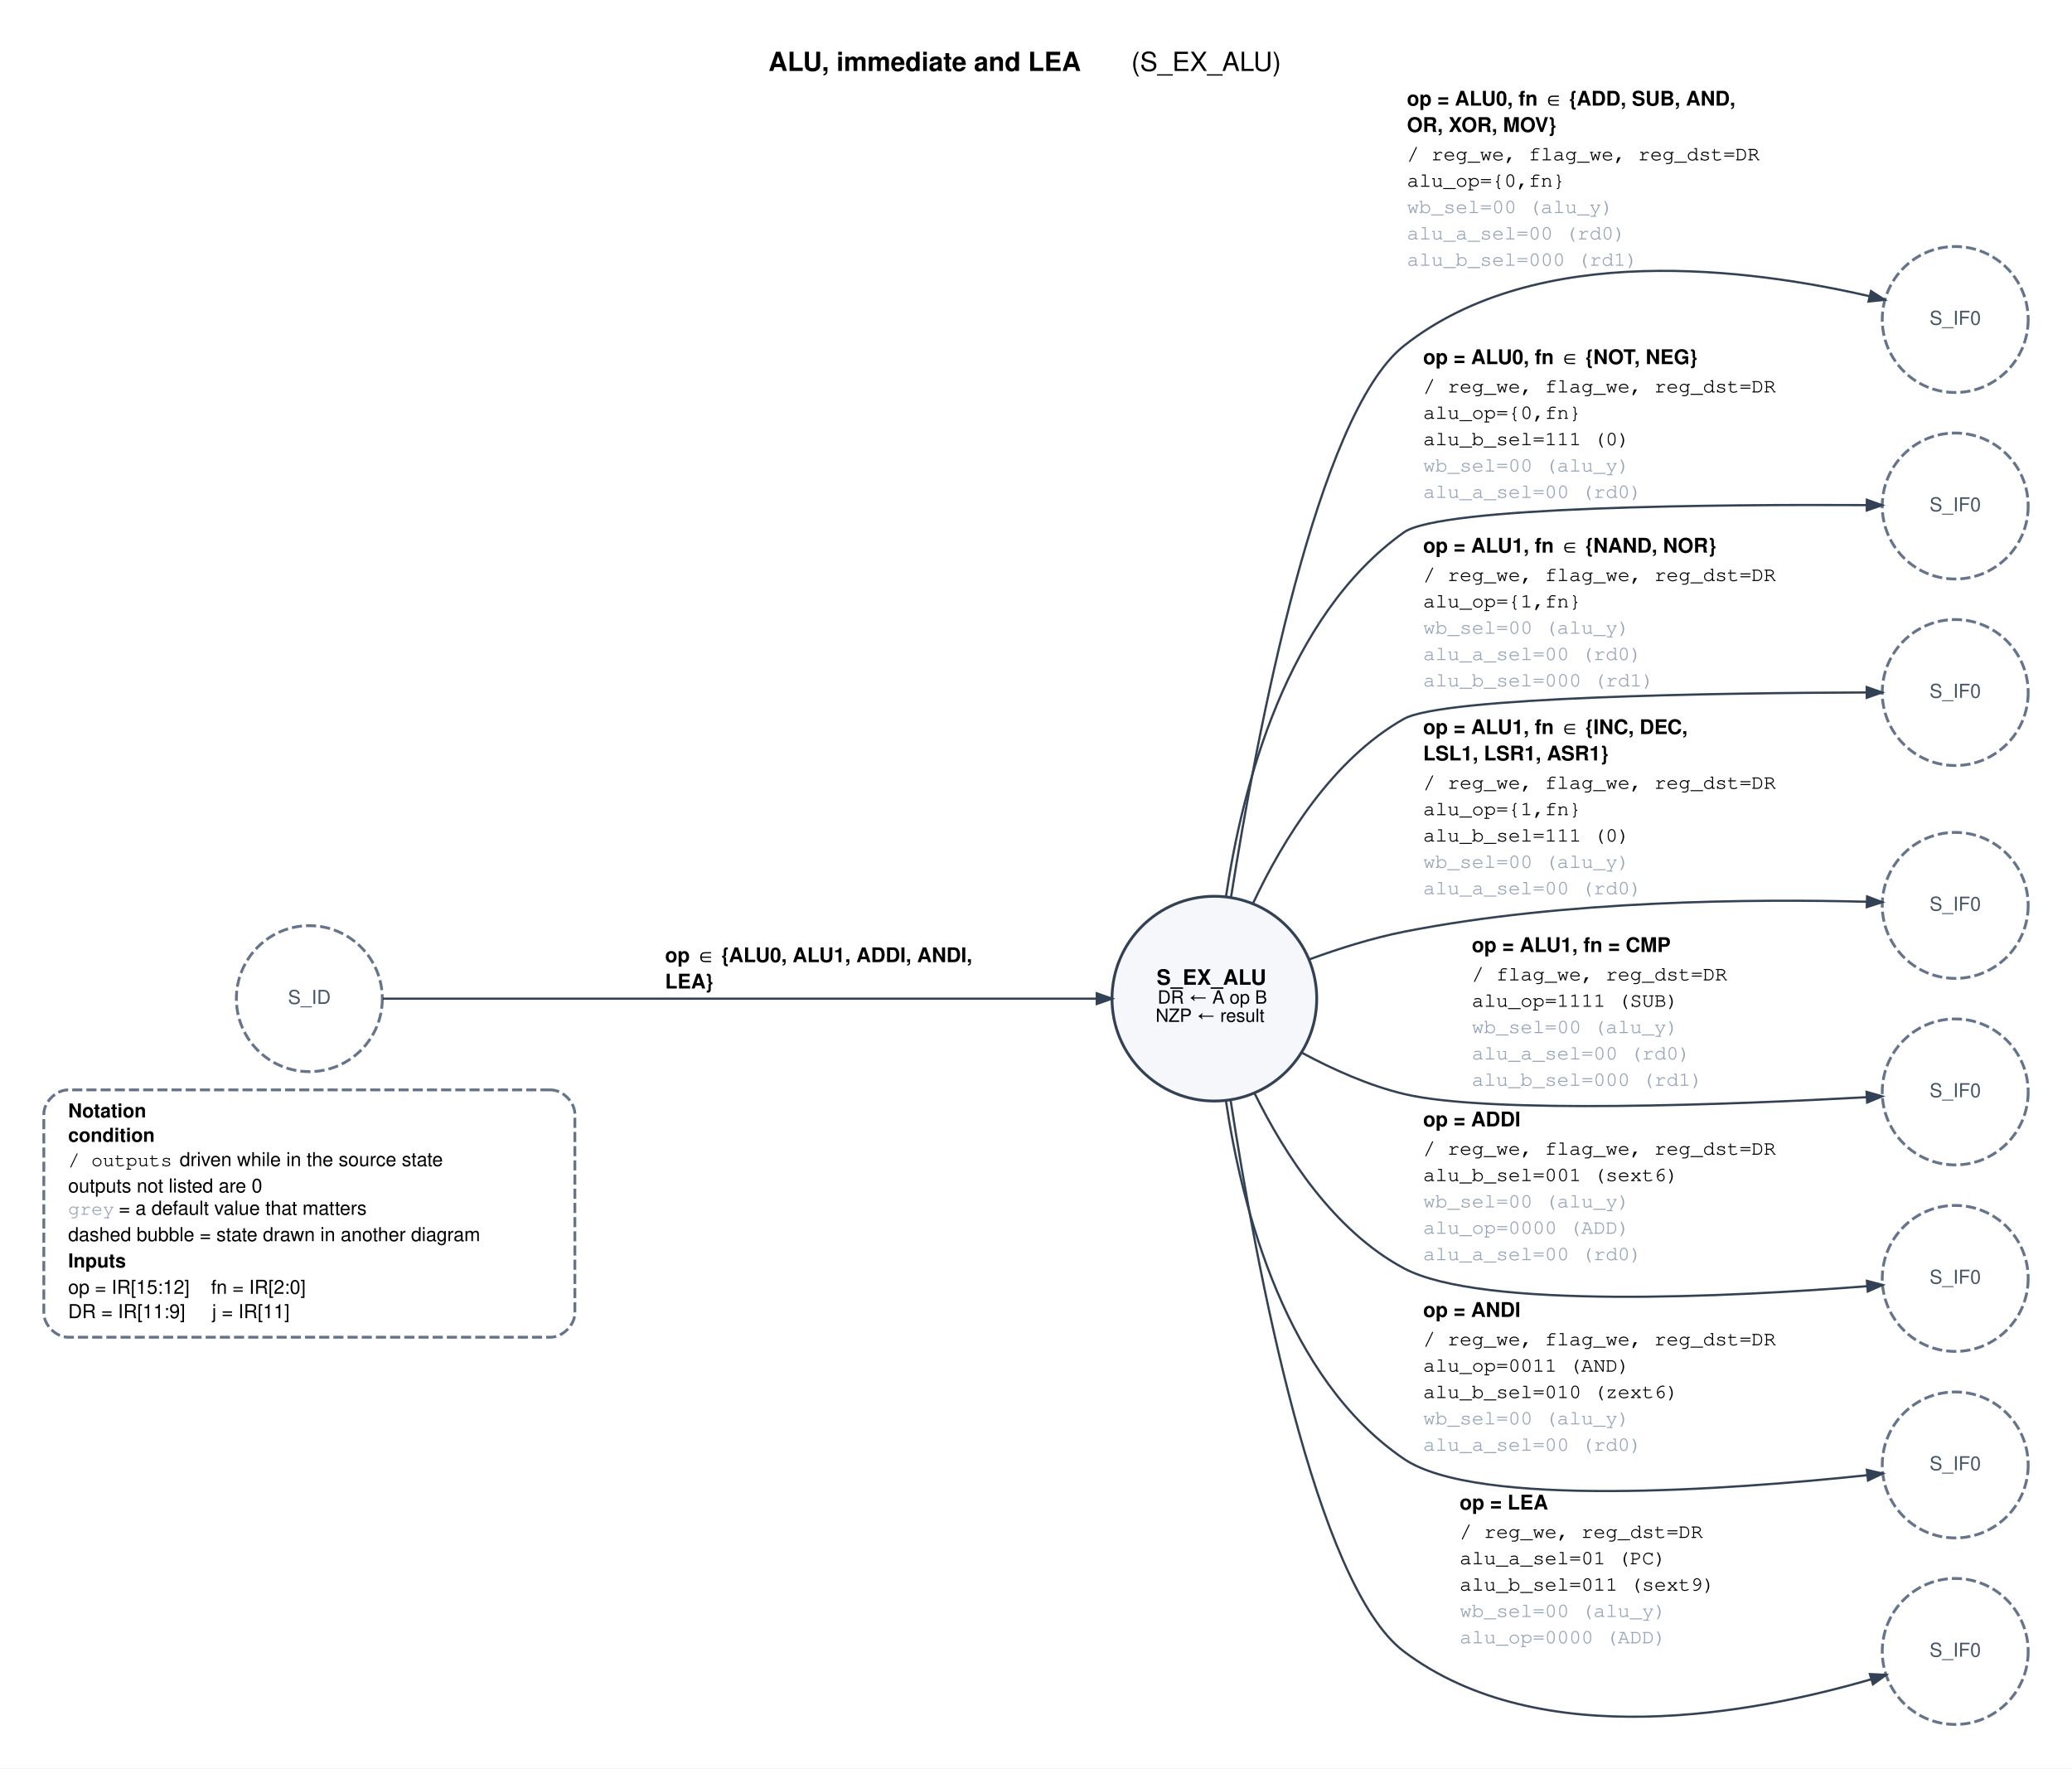
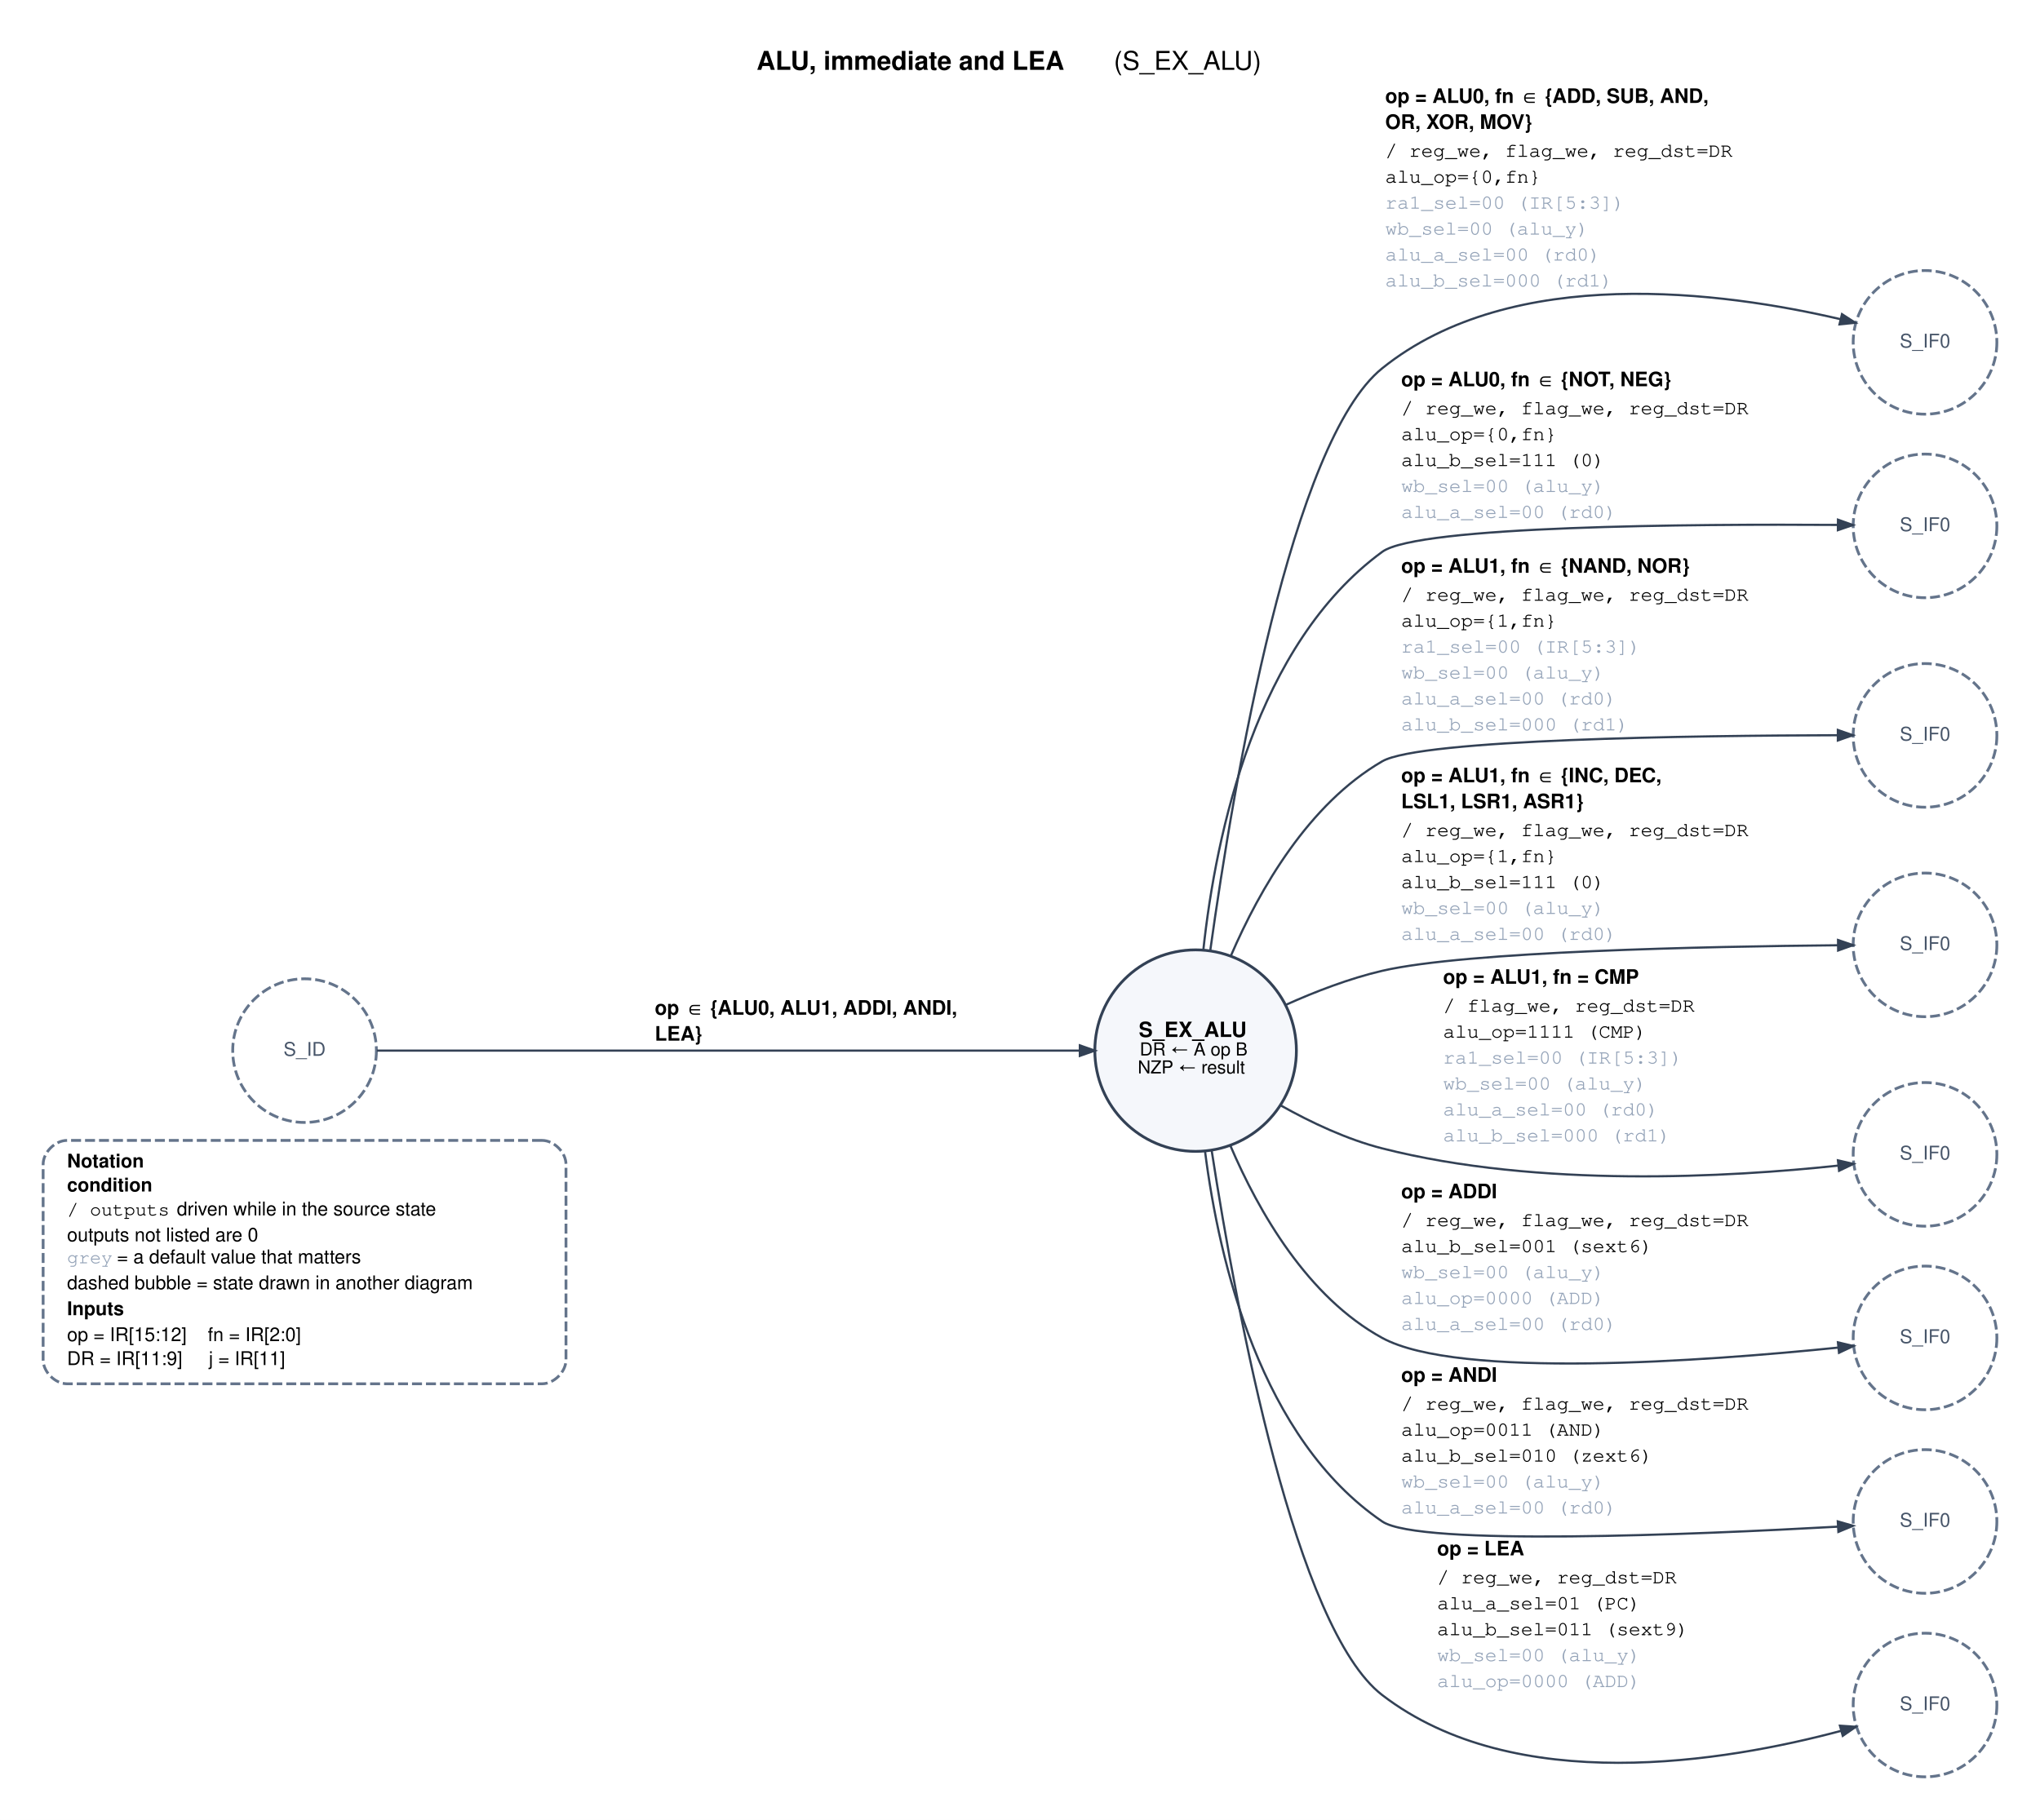
- <svg xmlns="http://www.w3.org/2000/svg" width="1022pt" height="872pt" viewBox="0.00 0.00 1022.20 872.20">
-   <g id="graph0" class="graph" transform="scale(1 1) rotate(0) translate(21.6 850.6)">
-     <polygon fill="white" stroke="transparent" points="-21.6,21.6 -21.6,-850.6 1000.6,-850.6 1000.6,21.6 -21.6,21.6" />
-     <text text-anchor="start" x="357.5" y="-815.6" font-family="Helvetica,sans-Serif" font-weight="bold" font-size="13.00">ALU, immediate and LEA</text>
-     <text text-anchor="start" x="536.5" y="-815.6" font-family="Helvetica,sans-Serif" font-size="13.00">  (S_EX_ALU)</text>
+ <svg xmlns="http://www.w3.org/2000/svg" width="1022pt" height="912pt" viewBox="0.00 0.00 1022.20 912.20">
+   <g id="graph0" class="graph" transform="scale(1 1) rotate(0) translate(21.6 890.6)">
+     <polygon fill="white" stroke="transparent" points="-21.6,21.6 -21.6,-890.6 1000.6,-890.6 1000.6,21.6 -21.6,21.6" />
+     <text text-anchor="start" x="357.5" y="-855.6" font-family="Helvetica,sans-Serif" font-weight="bold" font-size="13.00">ALU, immediate and LEA</text>
+     <text text-anchor="start" x="536.5" y="-855.6" font-family="Helvetica,sans-Serif" font-size="13.00">  (S_EX_ALU)</text>
    <g id="node1" class="node">
-       <path fill="none" stroke="#64748b" stroke-width="1.4" stroke-dasharray="5,2" d="M250,-313C250,-313 12,-313 12,-313 6,-313 0,-307 0,-301 0,-301 0,-203 0,-203 0,-197 6,-191 12,-191 12,-191 250,-191 250,-191 256,-191 262,-197 262,-203 262,-203 262,-301 262,-301 262,-307 256,-313 250,-313" />
-       <text text-anchor="start" x="12" y="-299.4" font-family="Helvetica,sans-Serif" font-weight="bold" font-size="9.50">Notation</text>
-       <text text-anchor="start" x="12" y="-287.4" font-family="Helvetica,sans-Serif" font-weight="bold" font-size="9.50">condition</text>
-       <text text-anchor="start" x="12" y="-275.4" font-family="Courier,monospace" font-size="9.50">/ outputs</text>
-       <text text-anchor="start" x="67" y="-275.4" font-family="Helvetica,sans-Serif" font-size="9.50">  driven while in the source state</text>
-       <text text-anchor="start" x="12" y="-262.4" font-family="Helvetica,sans-Serif" font-size="9.50">outputs not listed are 0</text>
-       <text text-anchor="start" x="12" y="-251.4" font-family="Courier,monospace" font-size="9.50" fill="#94a3b8">grey</text>
-       <text text-anchor="start" x="37" y="-251.4" font-family="Helvetica,sans-Serif" font-size="9.50"> = a default value that matters</text>
-       <text text-anchor="start" x="12" y="-238.4" font-family="Helvetica,sans-Serif" font-size="9.50">dashed bubble = state drawn in another diagram</text>
-       <text text-anchor="start" x="12" y="-225.4" font-family="Helvetica,sans-Serif" font-weight="bold" font-size="9.50">Inputs</text>
-       <text text-anchor="start" x="12" y="-212.4" font-family="Helvetica,sans-Serif" font-size="9.50">op = IR[15:12]    fn = IR[2:0]</text>
-       <text text-anchor="start" x="12" y="-200.4" font-family="Helvetica,sans-Serif" font-size="9.50">DR = IR[11:9]     j = IR[11]</text>
+       <path fill="none" stroke="#64748b" stroke-width="1.4" stroke-dasharray="5,2" d="M250,-319C250,-319 12,-319 12,-319 6,-319 0,-313 0,-307 0,-307 0,-209 0,-209 0,-203 6,-197 12,-197 12,-197 250,-197 250,-197 256,-197 262,-203 262,-209 262,-209 262,-307 262,-307 262,-313 256,-319 250,-319" />
+       <text text-anchor="start" x="12" y="-305.4" font-family="Helvetica,sans-Serif" font-weight="bold" font-size="9.50">Notation</text>
+       <text text-anchor="start" x="12" y="-293.4" font-family="Helvetica,sans-Serif" font-weight="bold" font-size="9.50">condition</text>
+       <text text-anchor="start" x="12" y="-281.4" font-family="Courier,monospace" font-size="9.50">/ outputs</text>
+       <text text-anchor="start" x="67" y="-281.4" font-family="Helvetica,sans-Serif" font-size="9.50">  driven while in the source state</text>
+       <text text-anchor="start" x="12" y="-268.4" font-family="Helvetica,sans-Serif" font-size="9.50">outputs not listed are 0</text>
+       <text text-anchor="start" x="12" y="-257.4" font-family="Courier,monospace" font-size="9.50" fill="#94a3b8">grey</text>
+       <text text-anchor="start" x="37" y="-257.4" font-family="Helvetica,sans-Serif" font-size="9.50"> = a default value that matters</text>
+       <text text-anchor="start" x="12" y="-244.4" font-family="Helvetica,sans-Serif" font-size="9.50">dashed bubble = state drawn in another diagram</text>
+       <text text-anchor="start" x="12" y="-231.4" font-family="Helvetica,sans-Serif" font-weight="bold" font-size="9.50">Inputs</text>
+       <text text-anchor="start" x="12" y="-218.4" font-family="Helvetica,sans-Serif" font-size="9.50">op = IR[15:12]    fn = IR[2:0]</text>
+       <text text-anchor="start" x="12" y="-206.4" font-family="Helvetica,sans-Serif" font-size="9.50">DR = IR[11:9]     j = IR[11]</text>
    </g>
    <g id="node2" class="node">
-       <ellipse fill="#f5f7fb" stroke="#334155" stroke-width="1.4" cx="577.5" cy="-358" rx="50.5" ry="50.5" />
-       <text text-anchor="start" x="549" y="-364.85" font-family="Helvetica,sans-Serif" font-weight="bold" font-size="10.50">S_EX_ALU</text>
-       <text text-anchor="start" x="549.5" y="-355.55" font-family="Helvetica,sans-Serif" font-size="9.00">DR ← A op B</text>
-       <text text-anchor="start" x="548.5" y="-346.55" font-family="Helvetica,sans-Serif" font-size="9.00">NZP ← result</text>
+       <ellipse fill="#f5f7fb" stroke="#334155" stroke-width="1.4" cx="577.5" cy="-364" rx="50.5" ry="50.5" />
+       <text text-anchor="start" x="549" y="-370.85" font-family="Helvetica,sans-Serif" font-weight="bold" font-size="10.50">S_EX_ALU</text>
+       <text text-anchor="start" x="549.5" y="-361.55" font-family="Helvetica,sans-Serif" font-size="9.00">DR ← A op B</text>
+       <text text-anchor="start" x="548.5" y="-352.55" font-family="Helvetica,sans-Serif" font-size="9.00">NZP ← result</text>
    </g>
    <g id="node4" class="node">
-       <ellipse fill="none" stroke="#64748b" stroke-width="1.4" stroke-dasharray="5,2" cx="943" cy="-693" rx="36" ry="36" />
-       <text text-anchor="middle" x="943" y="-690.4" font-family="Helvetica,sans-Serif" font-size="9.50" fill="#475569">S_IF0</text>
+       <ellipse fill="none" stroke="#64748b" stroke-width="1.4" stroke-dasharray="5,2" cx="943" cy="-719" rx="36" ry="36" />
+       <text text-anchor="middle" x="943" y="-716.4" font-family="Helvetica,sans-Serif" font-size="9.50" fill="#475569">S_IF0</text>
    </g>
    <g id="edge2" class="edge">
-       <path fill="none" stroke="#334155" stroke-width="1.1" d="M585.69,-407.88C598.58,-489.57 628.3,-646.21 671,-680 736.92,-732.17 842.66,-717.91 900.64,-704.5" />
-       <polygon fill="#334155" stroke="#334155" stroke-width="1.1" points="901.47,-707 908.15,-702.7 900.25,-701.89 901.47,-707" />
-       <text text-anchor="start" x="672.5" y="-798.5" font-family="Helvetica,sans-Serif" font-weight="bold" font-size="10.00">op = ALU0, fn ∈ {ADD, SUB, AND,</text>
-       <text text-anchor="start" x="672.5" y="-785.5" font-family="Helvetica,sans-Serif" font-weight="bold" font-size="10.00">    OR, XOR, MOV}</text>
-       <text text-anchor="start" x="672.5" y="-771.5" font-family="Courier,monospace" font-size="10.00">/ reg_we, flag_we, reg_dst=DR</text>
-       <text text-anchor="start" x="672.5" y="-758.5" font-family="Courier,monospace" font-size="10.00">  alu_op={0,fn}</text>
-       <text text-anchor="start" x="672.5" y="-745.5" font-family="Courier,monospace" font-size="10.00" fill="#94a3b8">  wb_sel=00 (alu_y)</text>
-       <text text-anchor="start" x="672.5" y="-732.5" font-family="Courier,monospace" font-size="10.00" fill="#94a3b8">  alu_a_sel=00 (rd0)</text>
-       <text text-anchor="start" x="672.5" y="-719.5" font-family="Courier,monospace" font-size="10.00" fill="#94a3b8">  alu_b_sel=000 (rd1)</text>
+       <path fill="none" stroke="#334155" stroke-width="1.1" d="M584.84,-414.19C596.8,-500.08 625.64,-669.53 671,-706 736.51,-758.69 842.41,-744.23 900.53,-730.64" />
+       <polygon fill="#334155" stroke="#334155" stroke-width="1.1" points="901.39,-733.13 908.06,-728.82 900.15,-728.03 901.39,-733.13" />
+       <text text-anchor="start" x="672.5" y="-839" font-family="Helvetica,sans-Serif" font-weight="bold" font-size="10.00">op = ALU0, fn ∈ {ADD, SUB, AND,</text>
+       <text text-anchor="start" x="672.5" y="-826" font-family="Helvetica,sans-Serif" font-weight="bold" font-size="10.00">    OR, XOR, MOV}</text>
+       <text text-anchor="start" x="672.5" y="-812" font-family="Courier,monospace" font-size="10.00">/ reg_we, flag_we, reg_dst=DR</text>
+       <text text-anchor="start" x="672.5" y="-799" font-family="Courier,monospace" font-size="10.00">  alu_op={0,fn}</text>
+       <text text-anchor="start" x="672.5" y="-786" font-family="Courier,monospace" font-size="10.00" fill="#94a3b8">  ra1_sel=00 (IR[5:3])</text>
+       <text text-anchor="start" x="672.5" y="-773" font-family="Courier,monospace" font-size="10.00" fill="#94a3b8">  wb_sel=00 (alu_y)</text>
+       <text text-anchor="start" x="672.5" y="-760" font-family="Courier,monospace" font-size="10.00" fill="#94a3b8">  alu_a_sel=00 (rd0)</text>
+       <text text-anchor="start" x="672.5" y="-747" font-family="Courier,monospace" font-size="10.00" fill="#94a3b8">  alu_b_sel=000 (rd1)</text>
    </g>
    <g id="node5" class="node">
-       <ellipse fill="none" stroke="#64748b" stroke-width="1.4" stroke-dasharray="5,2" cx="943" cy="-601" rx="36" ry="36" />
-       <text text-anchor="middle" x="943" y="-598.4" font-family="Helvetica,sans-Serif" font-size="9.50" fill="#475569">S_IF0</text>
+       <ellipse fill="none" stroke="#64748b" stroke-width="1.4" stroke-dasharray="5,2" cx="943" cy="-627" rx="36" ry="36" />
+       <text text-anchor="middle" x="943" y="-624.4" font-family="Helvetica,sans-Serif" font-size="9.50" fill="#475569">S_IF0</text>
    </g>
    <g id="edge3" class="edge">
-       <path fill="none" stroke="#334155" stroke-width="1.1" d="M583.24,-408.43C591.3,-462.69 612.95,-546.72 671,-588 689.1,-600.87 827.66,-601.83 899.33,-601.45" />
-       <polygon fill="#334155" stroke="#334155" stroke-width="1.1" points="899.41,-604.07 906.89,-601.4 899.37,-598.82 899.41,-604.07" />
-       <text text-anchor="start" x="680.5" y="-671" font-family="Helvetica,sans-Serif" font-weight="bold" font-size="10.00">op = ALU0, fn ∈ {NOT, NEG}</text>
-       <text text-anchor="start" x="680.5" y="-657" font-family="Courier,monospace" font-size="10.00">/ reg_we, flag_we, reg_dst=DR</text>
-       <text text-anchor="start" x="680.5" y="-644" font-family="Courier,monospace" font-size="10.00">  alu_op={0,fn}</text>
-       <text text-anchor="start" x="680.5" y="-631" font-family="Courier,monospace" font-size="10.00">  alu_b_sel=111 (0)</text>
-       <text text-anchor="start" x="680.5" y="-618" font-family="Courier,monospace" font-size="10.00" fill="#94a3b8">  wb_sel=00 (alu_y)</text>
-       <text text-anchor="start" x="680.5" y="-605" font-family="Courier,monospace" font-size="10.00" fill="#94a3b8">  alu_a_sel=00 (rd0)</text>
+       <path fill="none" stroke="#334155" stroke-width="1.1" d="M581.37,-414.46C587.68,-473.08 607.72,-567.65 671,-614 688.92,-627.13 827.56,-627.97 899.29,-627.5" />
+       <polygon fill="#334155" stroke="#334155" stroke-width="1.1" points="899.38,-630.12 906.86,-627.44 899.34,-624.87 899.38,-630.12" />
+       <text text-anchor="start" x="680.5" y="-697" font-family="Helvetica,sans-Serif" font-weight="bold" font-size="10.00">op = ALU0, fn ∈ {NOT, NEG}</text>
+       <text text-anchor="start" x="680.5" y="-683" font-family="Courier,monospace" font-size="10.00">/ reg_we, flag_we, reg_dst=DR</text>
+       <text text-anchor="start" x="680.5" y="-670" font-family="Courier,monospace" font-size="10.00">  alu_op={0,fn}</text>
+       <text text-anchor="start" x="680.5" y="-657" font-family="Courier,monospace" font-size="10.00">  alu_b_sel=111 (0)</text>
+       <text text-anchor="start" x="680.5" y="-644" font-family="Courier,monospace" font-size="10.00" fill="#94a3b8">  wb_sel=00 (alu_y)</text>
+       <text text-anchor="start" x="680.5" y="-631" font-family="Courier,monospace" font-size="10.00" fill="#94a3b8">  alu_a_sel=00 (rd0)</text>
    </g>
    <g id="node6" class="node">
-       <ellipse fill="none" stroke="#64748b" stroke-width="1.4" stroke-dasharray="5,2" cx="943" cy="-509" rx="36" ry="36" />
-       <text text-anchor="middle" x="943" y="-506.4" font-family="Helvetica,sans-Serif" font-size="9.50" fill="#475569">S_IF0</text>
+       <ellipse fill="none" stroke="#64748b" stroke-width="1.4" stroke-dasharray="5,2" cx="943" cy="-522" rx="36" ry="36" />
+       <text text-anchor="middle" x="943" y="-519.4" font-family="Helvetica,sans-Serif" font-size="9.50" fill="#475569">S_IF0</text>
    </g>
    <g id="edge4" class="edge">
-       <path fill="none" stroke="#334155" stroke-width="1.1" d="M596.61,-405.09C611.47,-436.73 635.84,-476.14 671,-496 690.32,-506.91 827.96,-508.8 899.31,-509.04" />
-       <polygon fill="#334155" stroke="#334155" stroke-width="1.1" points="899.34,-511.67 906.84,-509.06 899.35,-506.42 899.34,-511.67" />
-       <text text-anchor="start" x="680.5" y="-578" font-family="Helvetica,sans-Serif" font-weight="bold" font-size="10.00">op = ALU1, fn ∈ {NAND, NOR}</text>
-       <text text-anchor="start" x="680.5" y="-564" font-family="Courier,monospace" font-size="10.00">/ reg_we, flag_we, reg_dst=DR</text>
-       <text text-anchor="start" x="680.5" y="-551" font-family="Courier,monospace" font-size="10.00">  alu_op={1,fn}</text>
-       <text text-anchor="start" x="680.5" y="-538" font-family="Courier,monospace" font-size="10.00" fill="#94a3b8">  wb_sel=00 (alu_y)</text>
-       <text text-anchor="start" x="680.5" y="-525" font-family="Courier,monospace" font-size="10.00" fill="#94a3b8">  alu_a_sel=00 (rd0)</text>
-       <text text-anchor="start" x="680.5" y="-512" font-family="Courier,monospace" font-size="10.00" fill="#94a3b8">  alu_b_sel=000 (rd1)</text>
+       <path fill="none" stroke="#334155" stroke-width="1.1" d="M595.22,-411.65C609.7,-445.15 634.19,-487.66 671,-509 690.19,-520.13 827.89,-521.92 899.29,-522.09" />
+       <polygon fill="#334155" stroke="#334155" stroke-width="1.1" points="899.32,-524.71 906.82,-522.1 899.32,-519.46 899.32,-524.71" />
+       <text text-anchor="start" x="680.5" y="-603.5" font-family="Helvetica,sans-Serif" font-weight="bold" font-size="10.00">op = ALU1, fn ∈ {NAND, NOR}</text>
+       <text text-anchor="start" x="680.5" y="-589.5" font-family="Courier,monospace" font-size="10.00">/ reg_we, flag_we, reg_dst=DR</text>
+       <text text-anchor="start" x="680.5" y="-576.5" font-family="Courier,monospace" font-size="10.00">  alu_op={1,fn}</text>
+       <text text-anchor="start" x="680.5" y="-563.5" font-family="Courier,monospace" font-size="10.00" fill="#94a3b8">  ra1_sel=00 (IR[5:3])</text>
+       <text text-anchor="start" x="680.5" y="-550.5" font-family="Courier,monospace" font-size="10.00" fill="#94a3b8">  wb_sel=00 (alu_y)</text>
+       <text text-anchor="start" x="680.5" y="-537.5" font-family="Courier,monospace" font-size="10.00" fill="#94a3b8">  alu_a_sel=00 (rd0)</text>
+       <text text-anchor="start" x="680.5" y="-524.5" font-family="Courier,monospace" font-size="10.00" fill="#94a3b8">  alu_b_sel=000 (rd1)</text>
    </g>
    <g id="node7" class="node">
-       <ellipse fill="none" stroke="#64748b" stroke-width="1.4" stroke-dasharray="5,2" cx="943" cy="-404" rx="36" ry="36" />
-       <text text-anchor="middle" x="943" y="-401.4" font-family="Helvetica,sans-Serif" font-size="9.50" fill="#475569">S_IF0</text>
+       <ellipse fill="none" stroke="#64748b" stroke-width="1.4" stroke-dasharray="5,2" cx="943" cy="-417" rx="36" ry="36" />
+       <text text-anchor="middle" x="943" y="-414.4" font-family="Helvetica,sans-Serif" font-size="9.50" fill="#475569">S_IF0</text>
    </g>
    <g id="edge5" class="edge">
-       <path fill="none" stroke="#334155" stroke-width="1.1" d="M624.33,-377.36C638.98,-382.73 655.44,-387.92 671,-391 750.49,-406.73 845.53,-407.19 899.32,-405.8" />
-       <polygon fill="#334155" stroke="#334155" stroke-width="1.1" points="899.53,-408.42 906.95,-405.58 899.38,-403.17 899.53,-408.42" />
-       <text text-anchor="start" x="680.5" y="-488.5" font-family="Helvetica,sans-Serif" font-weight="bold" font-size="10.00">op = ALU1, fn ∈ {INC, DEC,</text>
-       <text text-anchor="start" x="680.5" y="-475.5" font-family="Helvetica,sans-Serif" font-weight="bold" font-size="10.00">    LSL1, LSR1, ASR1}</text>
-       <text text-anchor="start" x="680.5" y="-461.5" font-family="Courier,monospace" font-size="10.00">/ reg_we, flag_we, reg_dst=DR</text>
-       <text text-anchor="start" x="680.5" y="-448.5" font-family="Courier,monospace" font-size="10.00">  alu_op={1,fn}</text>
-       <text text-anchor="start" x="680.5" y="-435.5" font-family="Courier,monospace" font-size="10.00">  alu_b_sel=111 (0)</text>
-       <text text-anchor="start" x="680.5" y="-422.5" font-family="Courier,monospace" font-size="10.00" fill="#94a3b8">  wb_sel=00 (alu_y)</text>
-       <text text-anchor="start" x="680.5" y="-409.5" font-family="Courier,monospace" font-size="10.00" fill="#94a3b8">  alu_a_sel=00 (rd0)</text>
+       <path fill="none" stroke="#334155" stroke-width="1.1" d="M622.56,-386.89C637.54,-393.63 654.64,-400.2 671,-404 713.11,-413.77 834.14,-416.21 899.28,-416.81" />
+       <polygon fill="#334155" stroke="#334155" stroke-width="1.1" points="899.41,-419.44 906.93,-416.88 899.46,-414.19 899.41,-419.44" />
+       <text text-anchor="start" x="680.5" y="-498.5" font-family="Helvetica,sans-Serif" font-weight="bold" font-size="10.00">op = ALU1, fn ∈ {INC, DEC,</text>
+       <text text-anchor="start" x="680.5" y="-485.5" font-family="Helvetica,sans-Serif" font-weight="bold" font-size="10.00">    LSL1, LSR1, ASR1}</text>
+       <text text-anchor="start" x="680.5" y="-471.5" font-family="Courier,monospace" font-size="10.00">/ reg_we, flag_we, reg_dst=DR</text>
+       <text text-anchor="start" x="680.5" y="-458.5" font-family="Courier,monospace" font-size="10.00">  alu_op={1,fn}</text>
+       <text text-anchor="start" x="680.5" y="-445.5" font-family="Courier,monospace" font-size="10.00">  alu_b_sel=111 (0)</text>
+       <text text-anchor="start" x="680.5" y="-432.5" font-family="Courier,monospace" font-size="10.00" fill="#94a3b8">  wb_sel=00 (alu_y)</text>
+       <text text-anchor="start" x="680.5" y="-419.5" font-family="Courier,monospace" font-size="10.00" fill="#94a3b8">  alu_a_sel=00 (rd0)</text>
    </g>
    <g id="node8" class="node">
      <ellipse fill="none" stroke="#64748b" stroke-width="1.4" stroke-dasharray="5,2" cx="943" cy="-312" rx="36" ry="36" />
      <text text-anchor="middle" x="943" y="-309.4" font-family="Helvetica,sans-Serif" font-size="9.50" fill="#475569">S_IF0</text>
    </g>
    <g id="edge6" class="edge">
-       <path fill="none" stroke="#334155" stroke-width="1.1" d="M620.63,-331.34C635.89,-323.12 653.66,-315.15 671,-311 712.99,-300.94 834.07,-305.82 899.25,-309.39" />
-       <polygon fill="#334155" stroke="#334155" stroke-width="1.1" points="899.28,-312.02 906.91,-309.82 899.57,-306.78 899.28,-312.02" />
-       <text text-anchor="start" x="704.5" y="-381" font-family="Helvetica,sans-Serif" font-weight="bold" font-size="10.00">op = ALU1, fn = CMP</text>
-       <text text-anchor="start" x="704.5" y="-367" font-family="Courier,monospace" font-size="10.00">/ flag_we, reg_dst=DR</text>
-       <text text-anchor="start" x="704.5" y="-354" font-family="Courier,monospace" font-size="10.00">  alu_op=1111 (SUB)</text>
-       <text text-anchor="start" x="704.5" y="-341" font-family="Courier,monospace" font-size="10.00" fill="#94a3b8">  wb_sel=00 (alu_y)</text>
-       <text text-anchor="start" x="704.5" y="-328" font-family="Courier,monospace" font-size="10.00" fill="#94a3b8">  alu_a_sel=00 (rd0)</text>
-       <text text-anchor="start" x="704.5" y="-315" font-family="Courier,monospace" font-size="10.00" fill="#94a3b8">  alu_b_sel=000 (rd1)</text>
+       <path fill="none" stroke="#334155" stroke-width="1.1" d="M620.06,-336.58C635.42,-327.94 653.39,-319.48 671,-315 749.67,-294.99 845.38,-300.59 899.43,-306.36" />
+       <polygon fill="#334155" stroke="#334155" stroke-width="1.1" points="899.36,-309 907.1,-307.22 899.94,-303.78 899.36,-309" />
+       <text text-anchor="start" x="701.5" y="-397.5" font-family="Helvetica,sans-Serif" font-weight="bold" font-size="10.00">op = ALU1, fn = CMP</text>
+       <text text-anchor="start" x="701.5" y="-383.5" font-family="Courier,monospace" font-size="10.00">/ flag_we, reg_dst=DR</text>
+       <text text-anchor="start" x="701.5" y="-370.5" font-family="Courier,monospace" font-size="10.00">  alu_op=1111 (CMP)</text>
+       <text text-anchor="start" x="701.5" y="-357.5" font-family="Courier,monospace" font-size="10.00" fill="#94a3b8">  ra1_sel=00 (IR[5:3])</text>
+       <text text-anchor="start" x="701.5" y="-344.5" font-family="Courier,monospace" font-size="10.00" fill="#94a3b8">  wb_sel=00 (alu_y)</text>
+       <text text-anchor="start" x="701.5" y="-331.5" font-family="Courier,monospace" font-size="10.00" fill="#94a3b8">  alu_a_sel=00 (rd0)</text>
+       <text text-anchor="start" x="701.5" y="-318.5" font-family="Courier,monospace" font-size="10.00" fill="#94a3b8">  alu_b_sel=000 (rd1)</text>
    </g>
    <g id="node9" class="node">
      <ellipse fill="none" stroke="#64748b" stroke-width="1.4" stroke-dasharray="5,2" cx="943" cy="-220" rx="36" ry="36" />
      <text text-anchor="middle" x="943" y="-217.4" font-family="Helvetica,sans-Serif" font-size="9.50" fill="#475569">S_IF0</text>
    </g>
    <g id="edge7" class="edge">
-       <path fill="none" stroke="#334155" stroke-width="1.1" d="M597.36,-311.27C612.39,-280.78 636.64,-243.36 671,-225 709.29,-204.54 833.15,-210.97 899.35,-216.16" />
-       <polygon fill="#334155" stroke="#334155" stroke-width="1.1" points="899.44,-218.81 907.13,-216.79 899.86,-213.57 899.44,-218.81" />
-       <text text-anchor="start" x="680.5" y="-295" font-family="Helvetica,sans-Serif" font-weight="bold" font-size="10.00">op = ADDI</text>
-       <text text-anchor="start" x="680.5" y="-281" font-family="Courier,monospace" font-size="10.00">/ reg_we, flag_we, reg_dst=DR</text>
-       <text text-anchor="start" x="680.5" y="-268" font-family="Courier,monospace" font-size="10.00">  alu_b_sel=001 (sext6)</text>
-       <text text-anchor="start" x="680.5" y="-255" font-family="Courier,monospace" font-size="10.00" fill="#94a3b8">  wb_sel=00 (alu_y)</text>
-       <text text-anchor="start" x="680.5" y="-242" font-family="Courier,monospace" font-size="10.00" fill="#94a3b8">  alu_op=0000 (ADD)</text>
-       <text text-anchor="start" x="680.5" y="-229" font-family="Courier,monospace" font-size="10.00" fill="#94a3b8">  alu_a_sel=00 (rd0)</text>
+       <path fill="none" stroke="#334155" stroke-width="1.1" d="M594.86,-316.5C609.22,-282.91 633.71,-240.37 671,-220 709.09,-199.2 833.04,-208.38 899.3,-215.13" />
+       <polygon fill="#334155" stroke="#334155" stroke-width="1.1" points="899.36,-217.78 907.09,-215.94 899.9,-212.55 899.36,-217.78" />
+       <text text-anchor="start" x="680.5" y="-290" font-family="Helvetica,sans-Serif" font-weight="bold" font-size="10.00">op = ADDI</text>
+       <text text-anchor="start" x="680.5" y="-276" font-family="Courier,monospace" font-size="10.00">/ reg_we, flag_we, reg_dst=DR</text>
+       <text text-anchor="start" x="680.5" y="-263" font-family="Courier,monospace" font-size="10.00">  alu_b_sel=001 (sext6)</text>
+       <text text-anchor="start" x="680.5" y="-250" font-family="Courier,monospace" font-size="10.00" fill="#94a3b8">  wb_sel=00 (alu_y)</text>
+       <text text-anchor="start" x="680.5" y="-237" font-family="Courier,monospace" font-size="10.00" fill="#94a3b8">  alu_op=0000 (ADD)</text>
+       <text text-anchor="start" x="680.5" y="-224" font-family="Courier,monospace" font-size="10.00" fill="#94a3b8">  alu_a_sel=00 (rd0)</text>
    </g>
    <g id="node10" class="node">
      <ellipse fill="none" stroke="#64748b" stroke-width="1.4" stroke-dasharray="5,2" cx="943" cy="-128" rx="36" ry="36" />
      <text text-anchor="middle" x="943" y="-125.4" font-family="Helvetica,sans-Serif" font-size="9.50" fill="#475569">S_IF0</text>
    </g>
    <g id="edge8" class="edge">
-       <path fill="none" stroke="#334155" stroke-width="1.1" d="M583.18,-307.81C591.17,-253.89 612.77,-170.62 671,-131 706.98,-106.52 832.46,-115.85 899.31,-122.91" />
-       <polygon fill="#334155" stroke="#334155" stroke-width="1.1" points="899.42,-125.56 907.16,-123.76 899.99,-120.35 899.42,-125.56" />
-       <text text-anchor="start" x="680.5" y="-201" font-family="Helvetica,sans-Serif" font-weight="bold" font-size="10.00">op = ANDI</text>
-       <text text-anchor="start" x="680.5" y="-187" font-family="Courier,monospace" font-size="10.00">/ reg_we, flag_we, reg_dst=DR</text>
-       <text text-anchor="start" x="680.5" y="-174" font-family="Courier,monospace" font-size="10.00">  alu_op=0011 (AND)</text>
-       <text text-anchor="start" x="680.5" y="-161" font-family="Courier,monospace" font-size="10.00">  alu_b_sel=010 (zext6)</text>
-       <text text-anchor="start" x="680.5" y="-148" font-family="Courier,monospace" font-size="10.00" fill="#94a3b8">  wb_sel=00 (alu_y)</text>
-       <text text-anchor="start" x="680.5" y="-135" font-family="Courier,monospace" font-size="10.00" fill="#94a3b8">  alu_a_sel=00 (rd0)</text>
+       <path fill="none" stroke="#334155" stroke-width="1.1" d="M582.22,-313.53C589.36,-257.49 610.2,-169.48 671,-128 689.33,-115.5 827.78,-121.42 899.38,-125.4" />
+       <polygon fill="#334155" stroke="#334155" stroke-width="1.1" points="899.29,-128.03 906.93,-125.83 899.59,-122.78 899.29,-128.03" />
+       <text text-anchor="start" x="680.5" y="-198" font-family="Helvetica,sans-Serif" font-weight="bold" font-size="10.00">op = ANDI</text>
+       <text text-anchor="start" x="680.5" y="-184" font-family="Courier,monospace" font-size="10.00">/ reg_we, flag_we, reg_dst=DR</text>
+       <text text-anchor="start" x="680.5" y="-171" font-family="Courier,monospace" font-size="10.00">  alu_op=0011 (AND)</text>
+       <text text-anchor="start" x="680.5" y="-158" font-family="Courier,monospace" font-size="10.00">  alu_b_sel=010 (zext6)</text>
+       <text text-anchor="start" x="680.5" y="-145" font-family="Courier,monospace" font-size="10.00" fill="#94a3b8">  wb_sel=00 (alu_y)</text>
+       <text text-anchor="start" x="680.5" y="-132" font-family="Courier,monospace" font-size="10.00" fill="#94a3b8">  alu_a_sel=00 (rd0)</text>
    </g>
    <g id="node11" class="node">
      <ellipse fill="none" stroke="#64748b" stroke-width="1.4" stroke-dasharray="5,2" cx="943" cy="-36" rx="36" ry="36" />
      <text text-anchor="middle" x="943" y="-33.4" font-family="Helvetica,sans-Serif" font-size="9.50" fill="#475569">S_IF0</text>
    </g>
    <g id="edge9" class="edge">
-       <path fill="none" stroke="#334155" stroke-width="1.1" d="M585.52,-307.89C598.15,-225.87 627.5,-68.76 671,-36 738.26,14.66 843.92,-5.51 901.42,-22.24" />
-       <polygon fill="#334155" stroke="#334155" stroke-width="1.1" points="900.93,-24.83 908.87,-24.46 902.43,-19.8 900.93,-24.83" />
-       <text text-anchor="start" x="698.5" y="-106" font-family="Helvetica,sans-Serif" font-weight="bold" font-size="10.00">op = LEA</text>
-       <text text-anchor="start" x="698.5" y="-92" font-family="Courier,monospace" font-size="10.00">/ reg_we, reg_dst=DR</text>
-       <text text-anchor="start" x="698.5" y="-79" font-family="Courier,monospace" font-size="10.00">  alu_a_sel=01 (PC)</text>
-       <text text-anchor="start" x="698.5" y="-66" font-family="Courier,monospace" font-size="10.00">  alu_b_sel=011 (sext9)</text>
-       <text text-anchor="start" x="698.5" y="-53" font-family="Courier,monospace" font-size="10.00" fill="#94a3b8">  wb_sel=00 (alu_y)</text>
-       <text text-anchor="start" x="698.5" y="-40" font-family="Courier,monospace" font-size="10.00" fill="#94a3b8">  alu_op=0000 (ADD)</text>
+       <path fill="none" stroke="#334155" stroke-width="1.1" d="M585.56,-313.83C598.25,-231.68 627.7,-74.27 671,-41 737.6,10.17 843.07,-7.58 900.83,-23.02" />
+       <polygon fill="#334155" stroke="#334155" stroke-width="1.1" points="900.38,-25.62 908.31,-25.08 901.78,-20.56 900.38,-25.62" />
+       <text text-anchor="start" x="698.5" y="-111" font-family="Helvetica,sans-Serif" font-weight="bold" font-size="10.00">op = LEA</text>
+       <text text-anchor="start" x="698.5" y="-97" font-family="Courier,monospace" font-size="10.00">/ reg_we, reg_dst=DR</text>
+       <text text-anchor="start" x="698.5" y="-84" font-family="Courier,monospace" font-size="10.00">  alu_a_sel=01 (PC)</text>
+       <text text-anchor="start" x="698.5" y="-71" font-family="Courier,monospace" font-size="10.00">  alu_b_sel=011 (sext9)</text>
+       <text text-anchor="start" x="698.5" y="-58" font-family="Courier,monospace" font-size="10.00" fill="#94a3b8">  wb_sel=00 (alu_y)</text>
+       <text text-anchor="start" x="698.5" y="-45" font-family="Courier,monospace" font-size="10.00" fill="#94a3b8">  alu_op=0000 (ADD)</text>
    </g>
    <g id="node3" class="node">
-       <ellipse fill="none" stroke="#64748b" stroke-width="1.4" stroke-dasharray="5,2" cx="131" cy="-358" rx="36" ry="36" />
-       <text text-anchor="middle" x="131" y="-355.4" font-family="Helvetica,sans-Serif" font-size="9.50" fill="#475569">S_ID</text>
+       <ellipse fill="none" stroke="#64748b" stroke-width="1.4" stroke-dasharray="5,2" cx="131" cy="-364" rx="36" ry="36" />
+       <text text-anchor="middle" x="131" y="-361.4" font-family="Helvetica,sans-Serif" font-size="9.50" fill="#475569">S_ID</text>
    </g>
    <g id="edge1" class="edge">
-       <path fill="none" stroke="#334155" stroke-width="1.1" d="M167.25,-358C243.85,-358 426.05,-358 519.33,-358" />
-       <polygon fill="#334155" stroke="#334155" stroke-width="1.1" points="519.49,-360.63 526.99,-358 519.49,-355.38 519.49,-360.63" />
-       <text text-anchor="start" x="306.5" y="-376" font-family="Helvetica,sans-Serif" font-weight="bold" font-size="10.00">op ∈ {ALU0, ALU1, ADDI, ANDI,</text>
-       <text text-anchor="start" x="306.5" y="-363" font-family="Helvetica,sans-Serif" font-weight="bold" font-size="10.00">    LEA}</text>
+       <path fill="none" stroke="#334155" stroke-width="1.1" d="M167.25,-364C243.85,-364 426.05,-364 519.33,-364" />
+       <polygon fill="#334155" stroke="#334155" stroke-width="1.1" points="519.49,-366.63 526.99,-364 519.49,-361.38 519.49,-366.63" />
+       <text text-anchor="start" x="306.5" y="-382" font-family="Helvetica,sans-Serif" font-weight="bold" font-size="10.00">op ∈ {ALU0, ALU1, ADDI, ANDI,</text>
+       <text text-anchor="start" x="306.5" y="-369" font-family="Helvetica,sans-Serif" font-weight="bold" font-size="10.00">    LEA}</text>
    </g>
  </g>
</svg>
